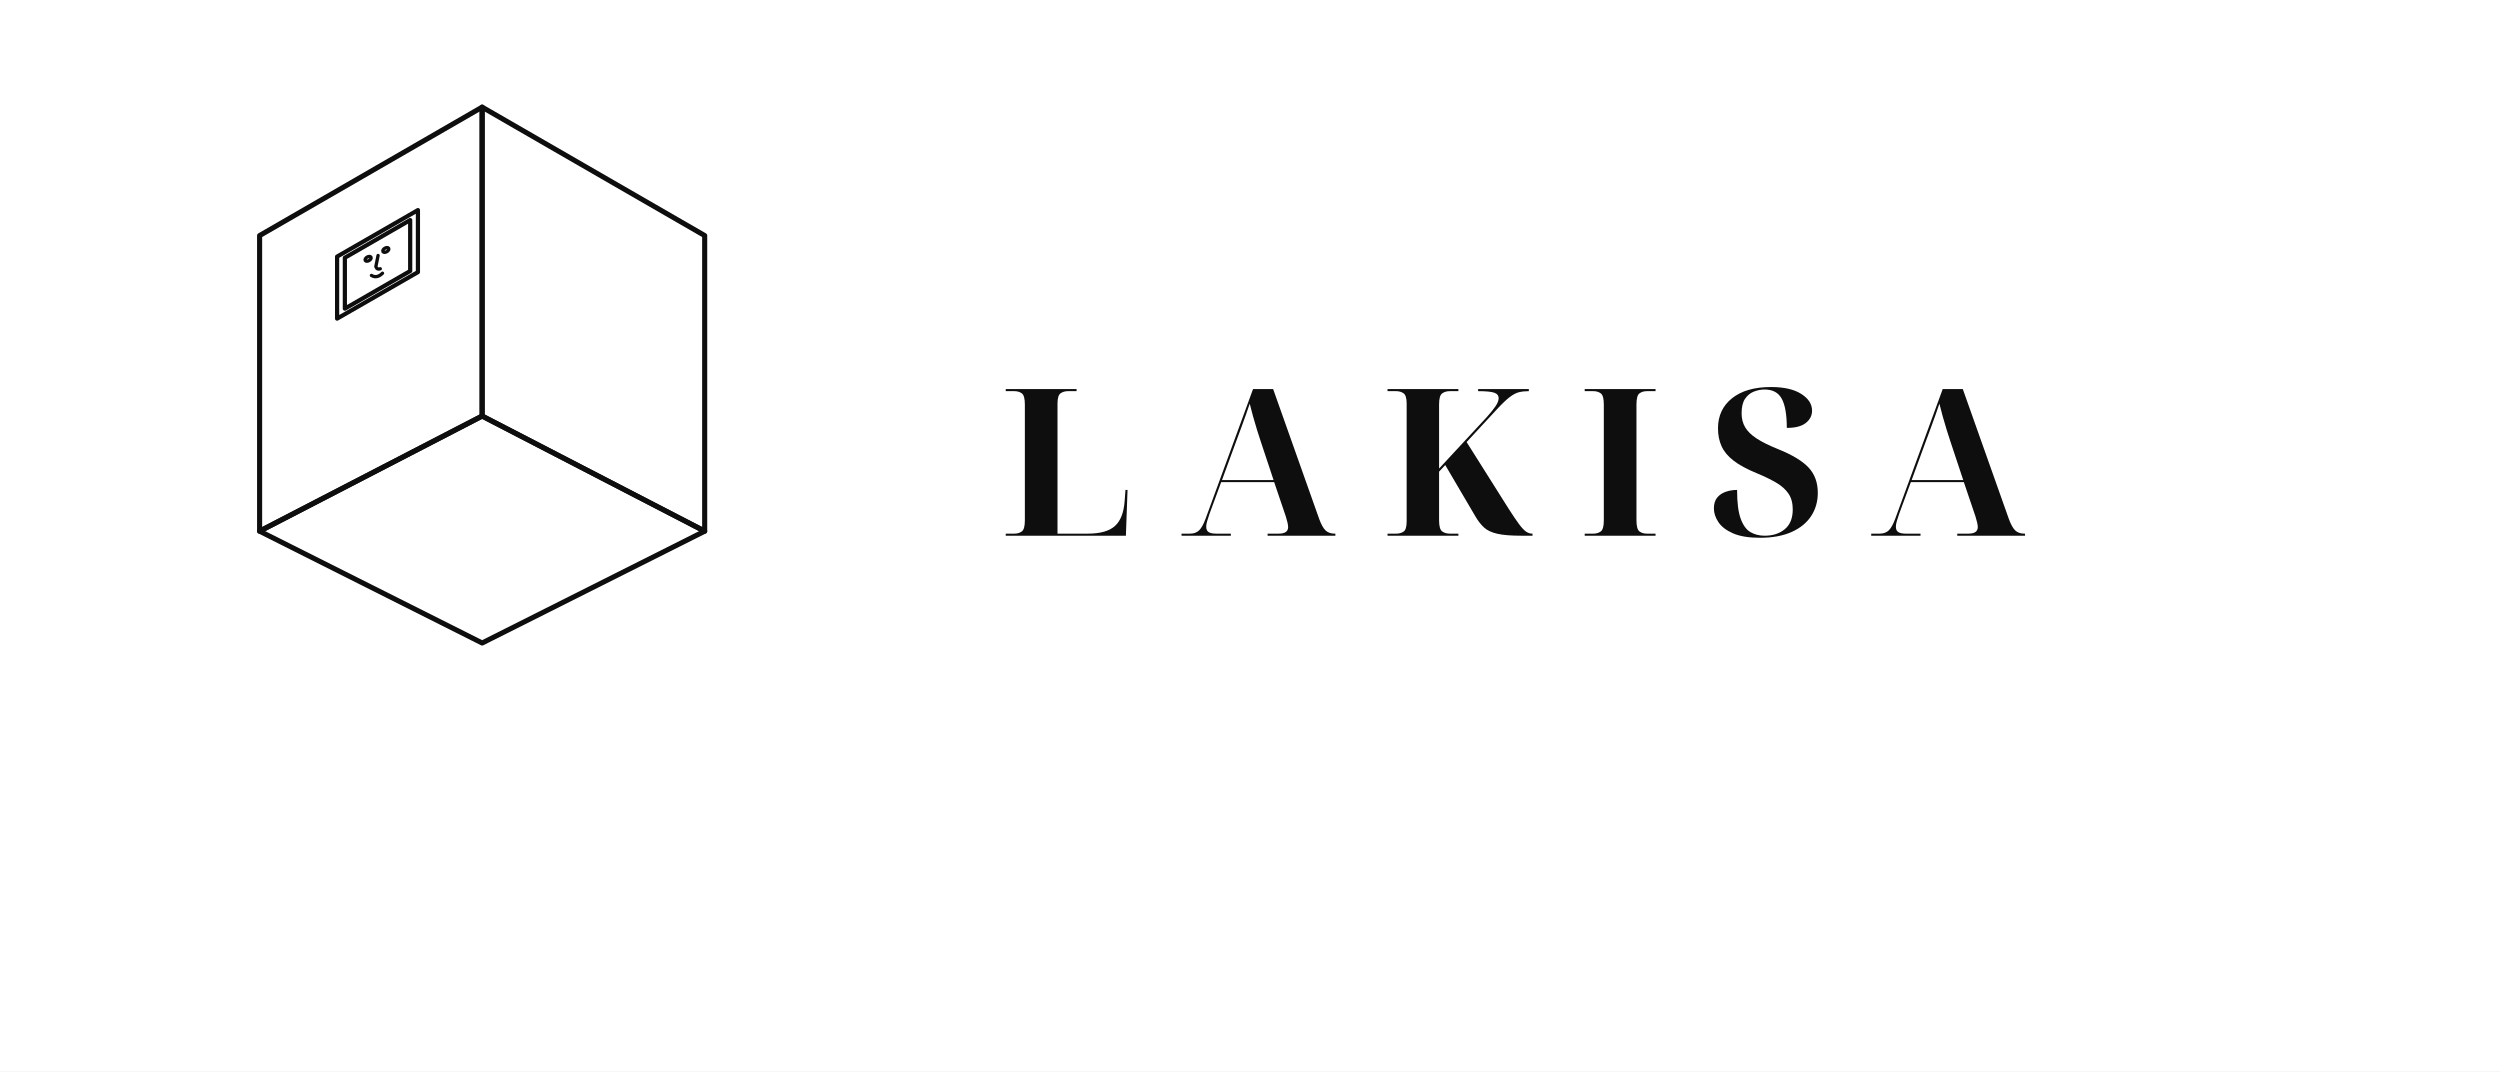
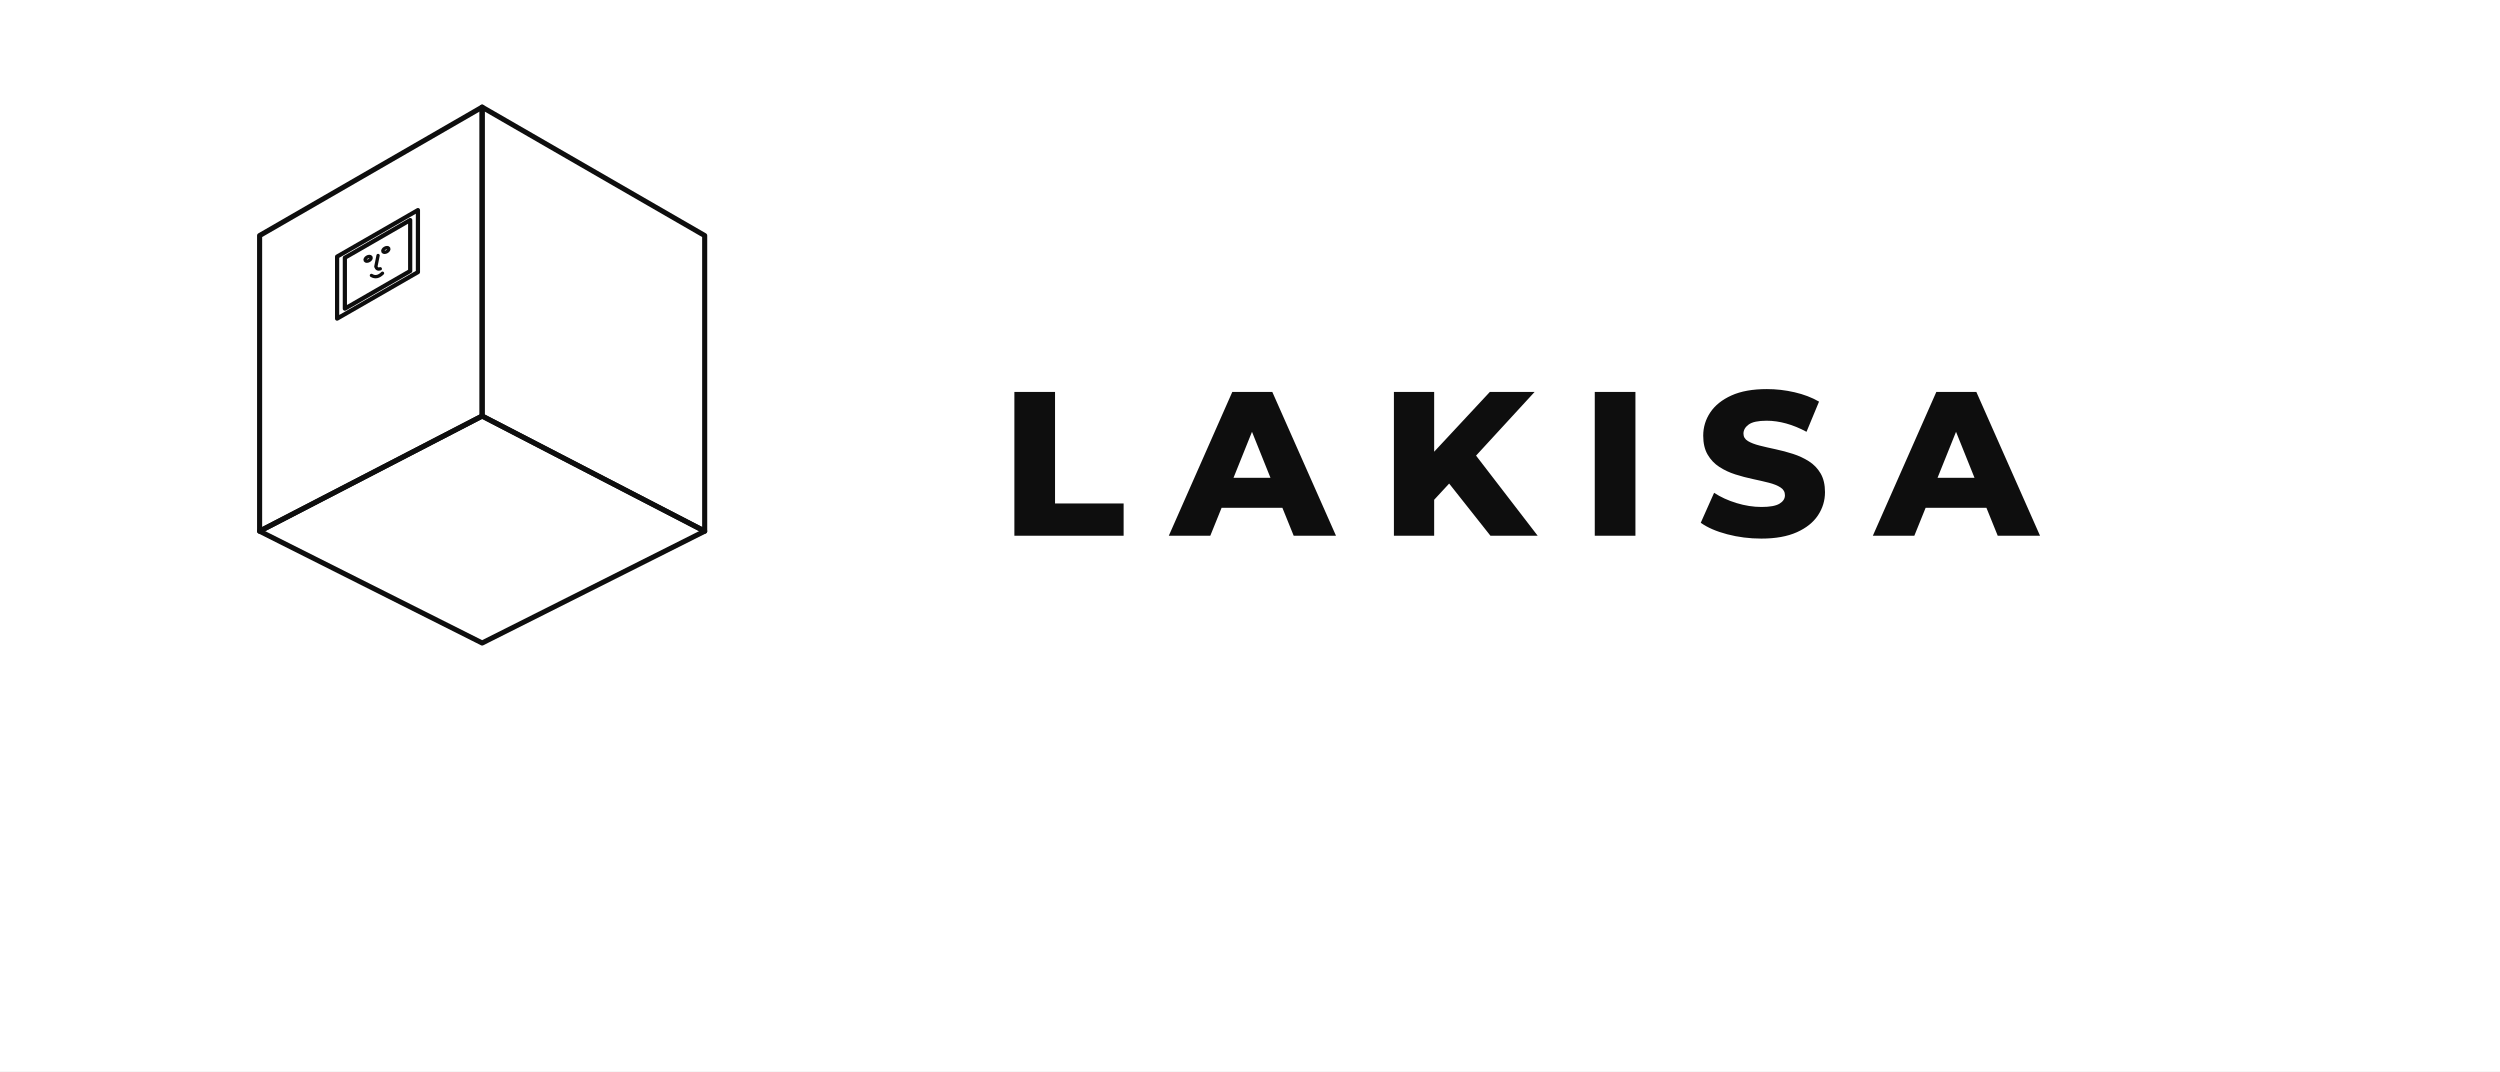
<svg xmlns="http://www.w3.org/2000/svg" viewBox="0 0 1400 600" width="1400" height="600">
  <rect width="1400" height="600" fill="#FFFFFF" />
  <g transform="translate(270,60) scale(0.62)">
    <g fill="none" stroke="#0E0E0E" stroke-linecap="round" stroke-linejoin="round">
      <polygon points="-201,116 0,0 0,279 -201,383" stroke-width="4.6" />
      <polygon points="0,0 201,116 201,383 0,279" stroke-width="4.6" />
      <polygon points="-201,383 0,279 201,383 0,484" stroke-width="4.6" />
      <polygon points="-131,135 -58,93 -58,149 -131,191" stroke-width="3.8" />
      <polygon points="-124,136 -65,102 -65,148 -124,182" stroke-width="3.8" />
      <g stroke-width="3.0">
        <ellipse cx="-103" cy="137" rx="3" ry="1.8" transform="rotate(-30 -103 137)" />
        <ellipse cx="-87" cy="129" rx="3" ry="1.8" transform="rotate(-30 -87 129)" />
        <path d="M -94,134 L -96,144 Q -95,147 -92,146" />
        <path d="M -100,152 Q -95,155 -90,150" />
      </g>
    </g>
  </g>
-   <text x="560" y="300" font-family="Playfair Display, 'Noto Serif Display', Georgia, serif" font-size="115" font-weight="800" letter-spacing="26" fill="#0E0E0E">LAKISA</text>
+   <path d="M568.05 300.0V219.5H590.82V281.945H629.23V300.0ZM654.54 300.0 690.075 219.5H712.5L748.15 300.0H724.46L718.135 284.36H684.095L677.77 300.0ZM690.765 267.57H711.465L701.115 241.81ZM780.59 300.0V219.5H803.13V252.965L834.295 219.5H859.365L826.59 255.15L861.09 300.0H834.64L811.525 270.79L803.13 279.875V300.0ZM893.07 300.0V219.5H915.84V300.0ZM986.345 301.61Q976.455 301.61 967.255 299.195Q958.055 296.78 952.42 292.755L959.895 275.965Q965.3 279.53 972.43 281.715Q979.56 283.9 986.46 283.9Q993.475 283.9 996.523 282.06Q999.57 280.22 999.57 277.345Q999.57 274.585 997.098 272.975Q994.625 271.365 990.543 270.33Q986.46 269.295 981.572 268.26Q976.685 267.225 971.797 265.673Q966.91 264.12 962.827 261.475Q958.745 258.83 956.273 254.575Q953.8 250.32 953.8 243.995Q953.8 236.865 957.767 230.942Q961.735 225.02 969.612 221.455Q977.49 217.89 989.45 217.89Q997.27 217.89 1004.975 219.672Q1012.68 221.455 1018.66 224.905L1011.645 241.81Q1005.895 238.705 1000.26 237.152Q994.625 235.6 989.335 235.6Q982.205 235.6 979.273 237.727Q976.34 239.855 976.34 242.845Q976.34 245.49 978.812 246.985Q981.285 248.48 985.368 249.515Q989.45 250.55 994.338 251.585Q999.225 252.62 1004.055 254.173Q1008.885 255.725 1012.967 258.312Q1017.05 260.9 1019.523 265.097Q1021.995 269.295 1021.995 275.62Q1021.995 282.635 1018.085 288.558Q1014.175 294.48 1006.24 298.045Q998.305 301.61 986.345 301.61ZM1048.8 300.0 1084.335 219.5H1106.76L1142.41 300.0H1118.72L1112.395 284.36H1078.355L1072.03 300.0ZM1085.025 267.57H1105.725L1095.375 241.81Z" fill="#0E0E0E" />
</svg>
